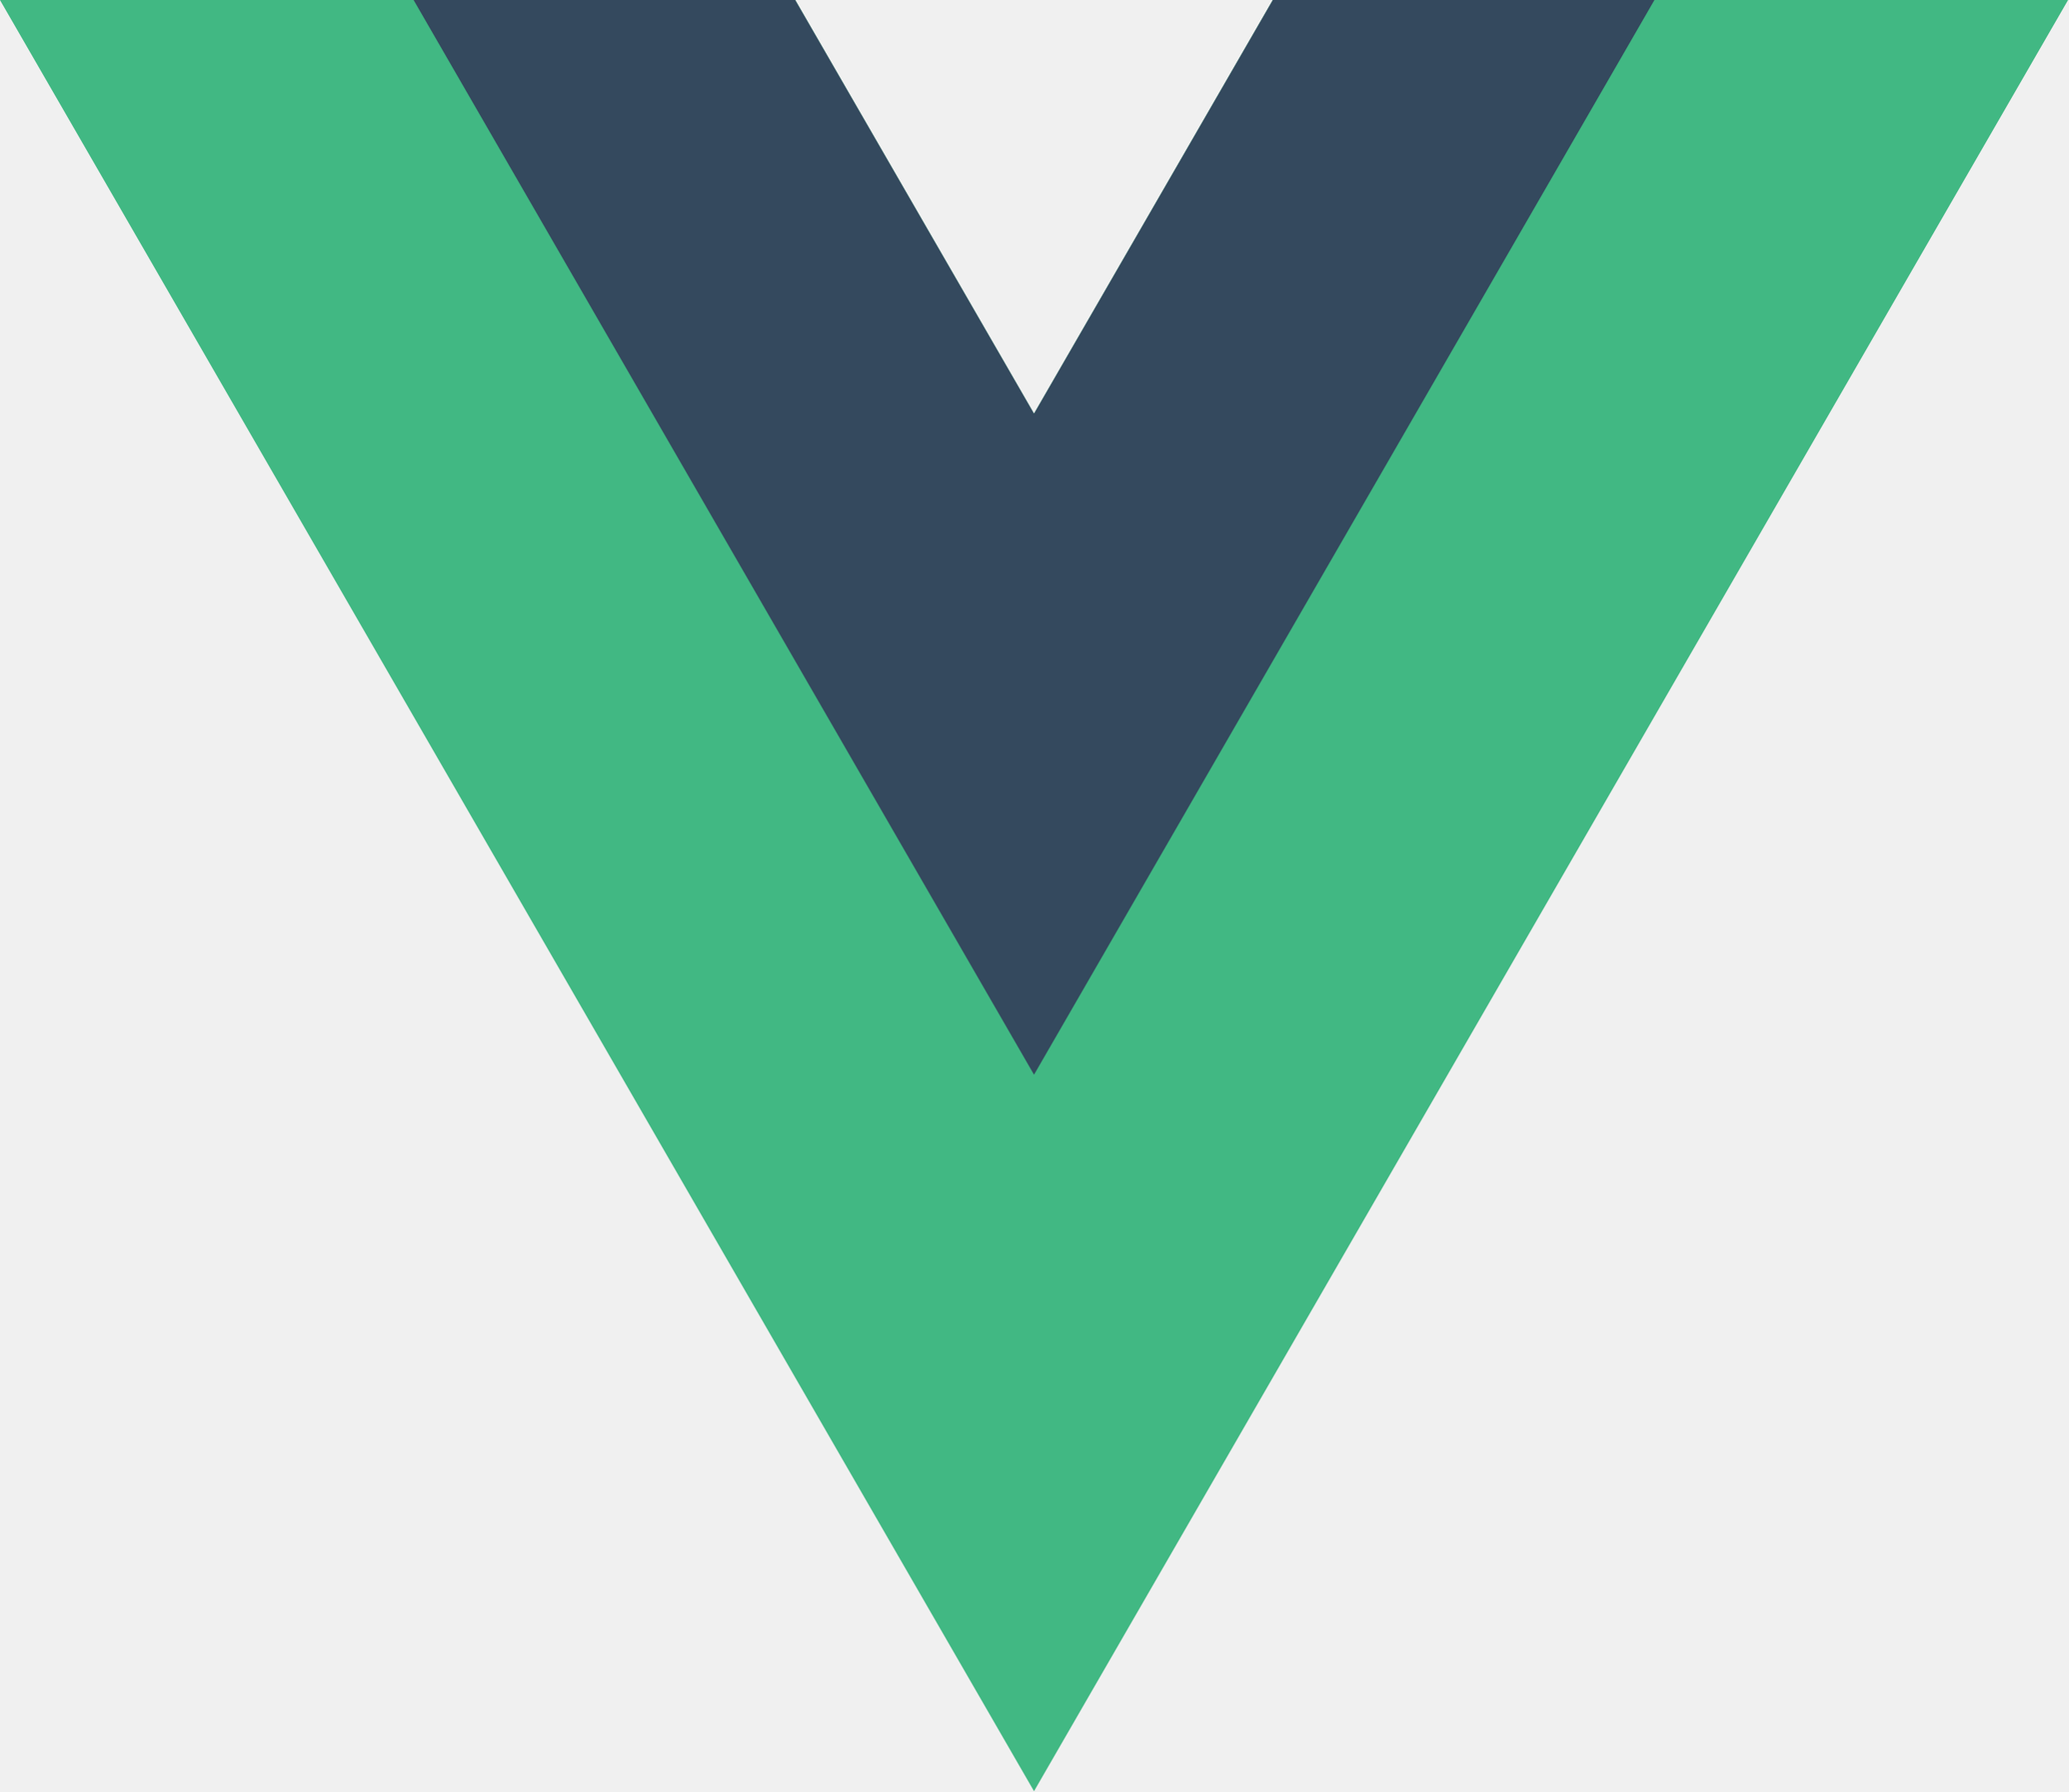
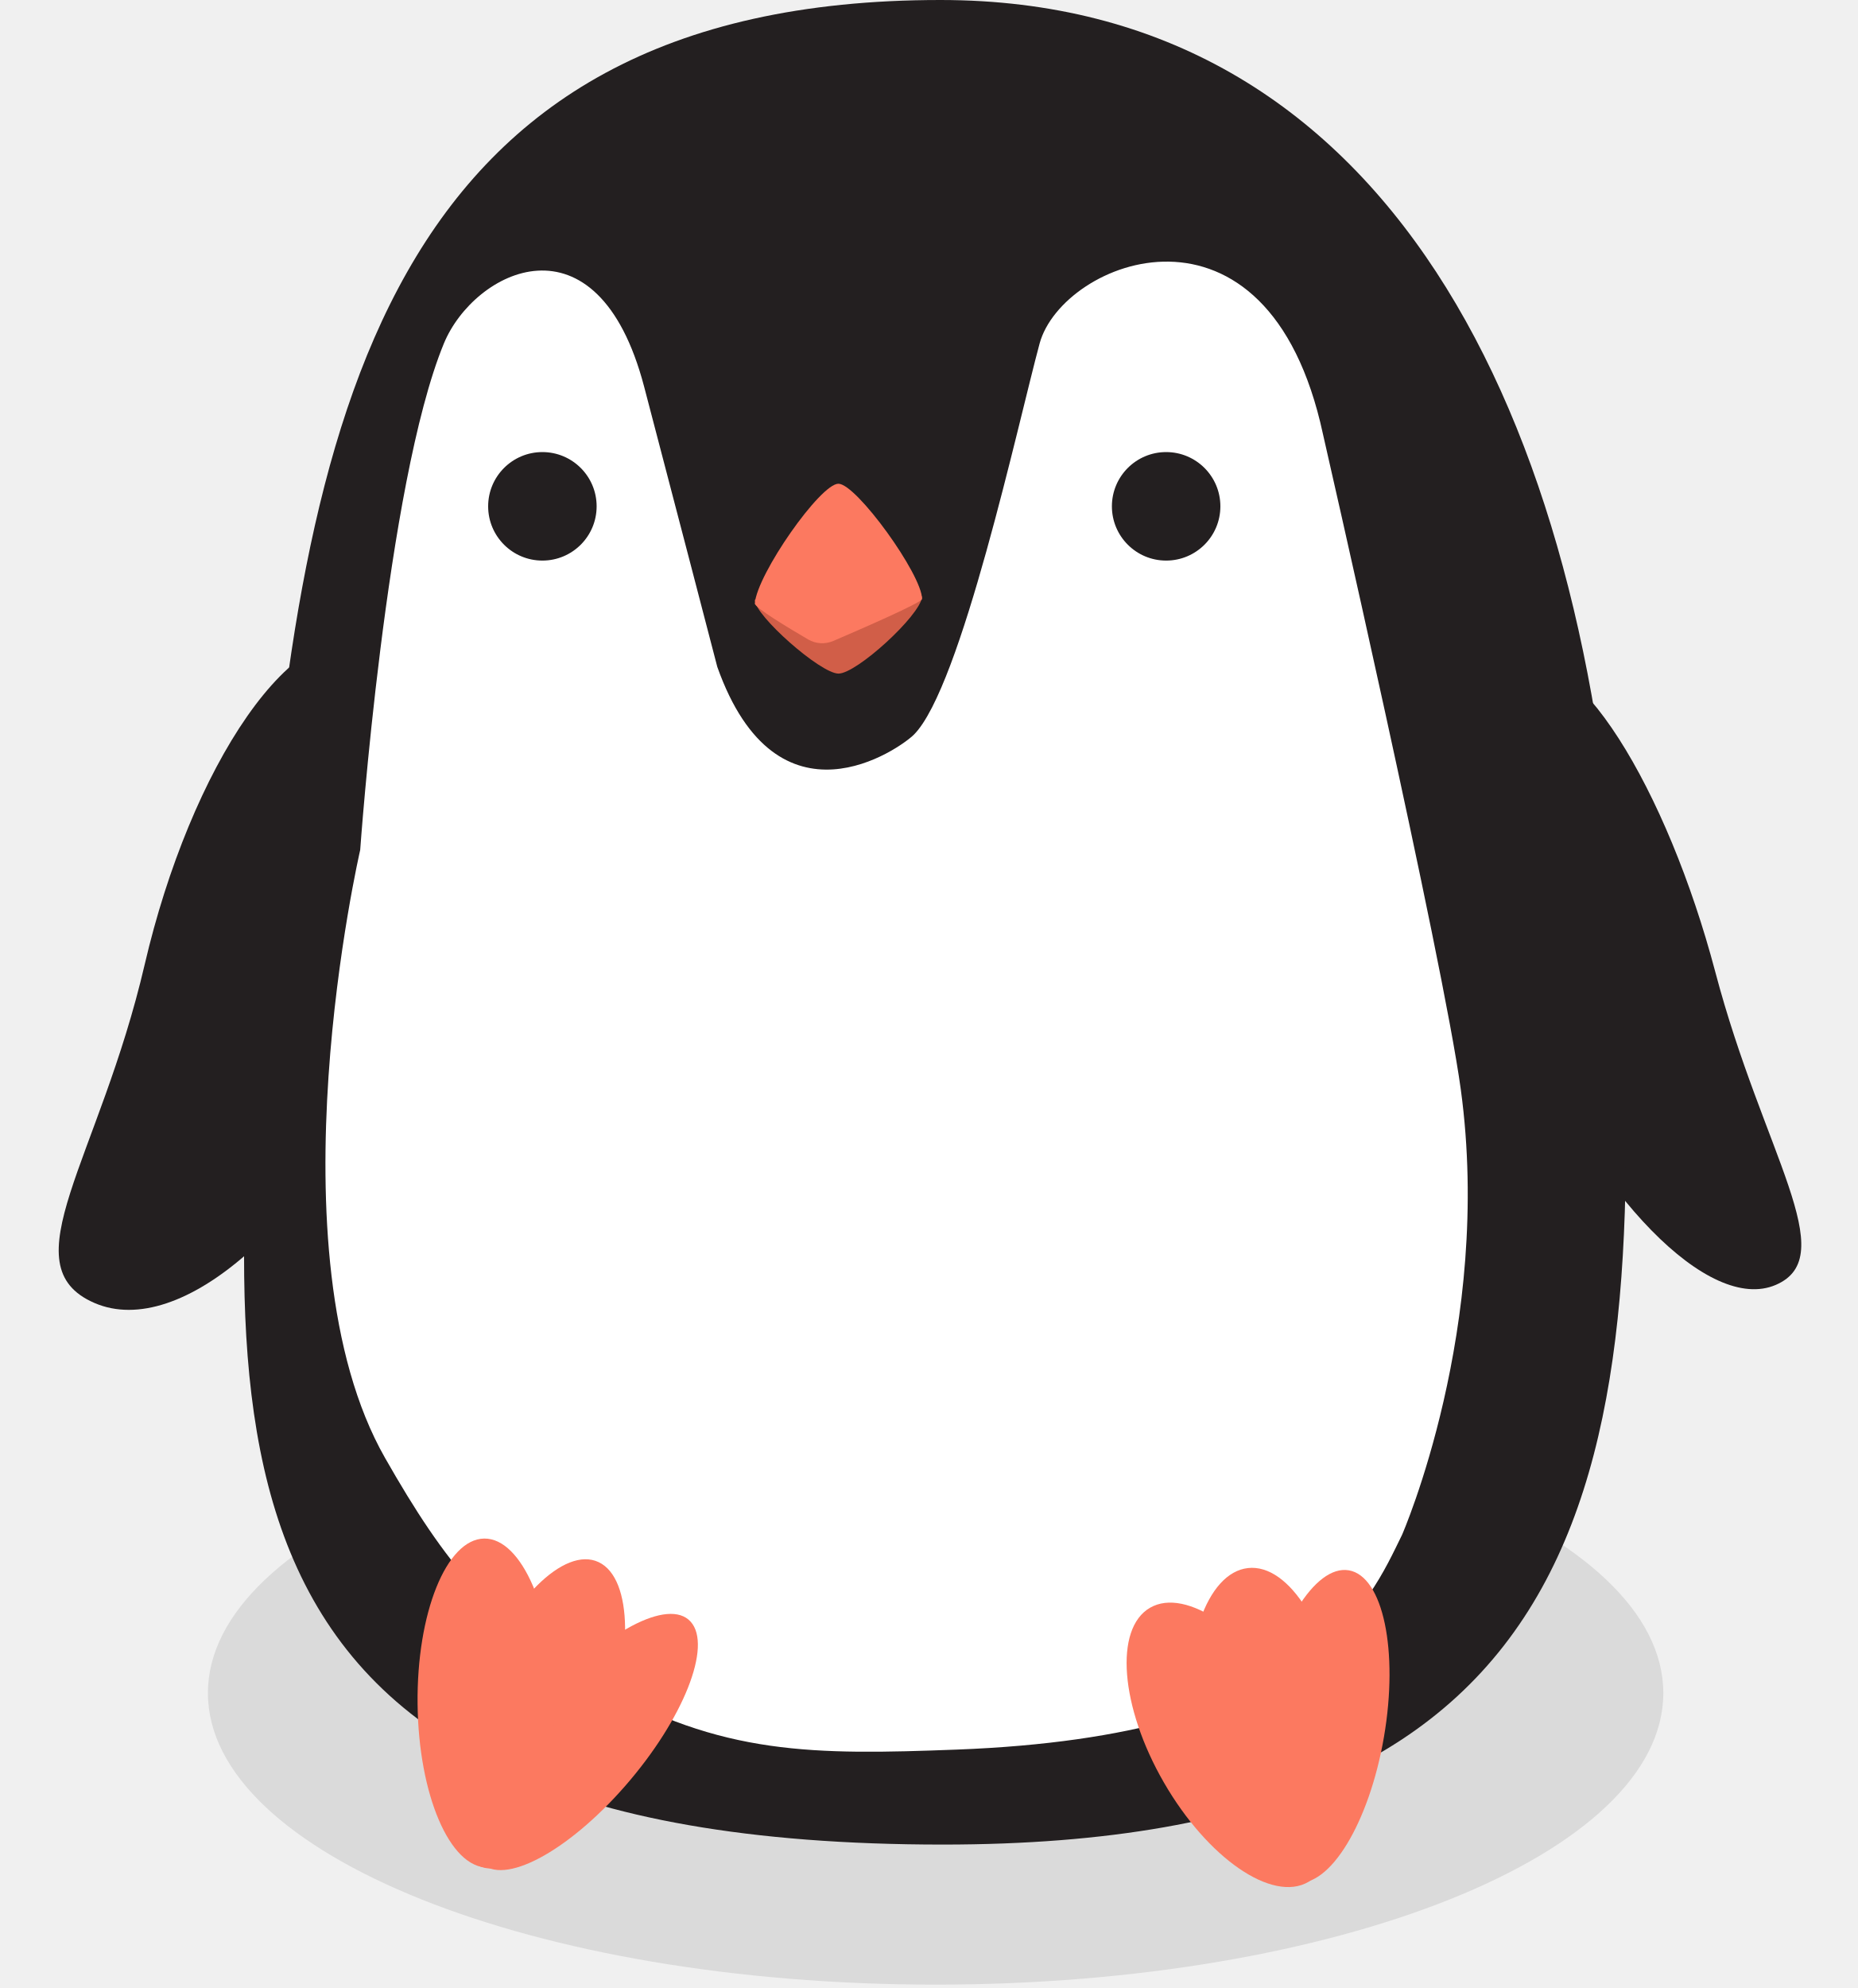
- <svg xmlns="http://www.w3.org/2000/svg" viewBox="0 0 261.76 226.69">
-   <path d="M161.096.001l-30.225 52.351L100.647.001H-.005l130.877 226.688L261.749.001z" fill="#41b883" />
-   <path d="M161.096.001l-30.225 52.351L100.647.001H52.346l78.526 136.01L209.398.001z" fill="#34495e" />
+ <svg xmlns="http://www.w3.org/2000/svg" width="100" height="107" viewBox="0 0 100 107" fill="none">
+   <ellipse cx="50.368" cy="91.125" rx="39.175" ry="15.694" fill="black" fill-opacity="0.09" />
+   <path d="M92.342 52.315C94.921 62.077 99.177 67.618 95.597 69.157C92.016 70.697 85.888 64.441 81.907 55.184C77.927 45.928 77.603 37.176 81.183 35.636C84.764 34.097 89.768 42.573 92.342 52.315Z" fill="#231F20" />
+   <path d="M7.791 51.906C5.349 62.407 0.443 68.12 5.084 70.129C9.726 72.138 16.935 65.804 21.185 55.983C25.435 46.162 25.118 36.571 20.477 34.563C15.835 32.554 10.228 41.427 7.791 51.906Z" fill="#231F20" />
+   <path d="M87.129 49.882C88.832 78.963 86.52 99.28 50.751 99.28C8.895 99.28 12.184 76.164 14.131 49.882C16.166 22.408 20.701 -0.003 50.63 2.36204e-07C74.719 0.002 85.518 22.38 87.129 49.882Z" fill="#231F20" />
+   <path d="M34.674 20.804C35.891 25.427 38.614 35.891 38.614 35.891C41.852 45.015 48.468 40.271 49.199 39.541C51.739 37.001 54.805 22.787 55.965 18.494C57.181 13.991 68.253 9.611 71.219 23.36C71.219 23.36 77.673 51.54 78.641 58.642C80.381 71.416 75.478 82.609 75.478 82.609C73.696 86.244 70.733 93.438 51.51 94.168C43.837 94.459 38.81 94.49 32.166 90.639C26.524 87.37 23.959 84.138 20.73 78.473C14.395 67.361 19.391 45.746 19.391 45.746C19.391 45.746 20.784 26.05 23.893 18.494C25.511 14.559 32.145 11.192 34.674 20.804Z" fill="white" />
+   <circle cx="29.199" cy="27.252" r="2.92" fill="#231F20" />
+   <circle cx="62.778" cy="27.252" r="2.92" fill="#231F20" />
+   <path d="M45.137 36.255C44.164 36.25 40.635 33.129 40.635 32.291C40.635 32.166 44.316 31.148 45.642 30.786C45.948 30.703 46.269 30.716 46.567 30.826C47.525 31.181 49.656 31.988 49.638 32.138C49.519 33.146 46.11 36.261 45.137 36.255Z" fill="#D15E48" />
+   <path d="M45.137 26.036C46.11 26.044 49.638 30.93 49.638 32.24C49.638 32.427 46.338 33.864 44.862 34.497C44.421 34.687 43.919 34.658 43.505 34.416C42.479 33.817 40.619 32.7 40.635 32.48C40.755 30.902 44.164 26.027 45.137 26.036Z" fill="#FC7960" />
+   <ellipse cx="71.172" cy="92.918" rx="3.381" ry="8.521" transform="rotate(-170.247 71.1716 92.9176)" fill="#FC7960" />
+   <ellipse cx="68.126" cy="92.865" rx="4.058" ry="8.521" transform="rotate(173.638 68.1265 92.8654)" fill="#FC7960" />
+   <ellipse cx="66.172" cy="93.913" rx="4.058" ry="8.521" transform="rotate(150 66.1724 93.9129)" fill="#FC7960" />
+   <ellipse cx="3.179" cy="8.596" rx="3.179" ry="8.596" transform="matrix(-0.672812 -0.739814 0.657096 -0.753807 28.0193 102.591)" fill="#FC7960" />
+   <ellipse cx="3.714" cy="8.788" rx="3.714" ry="8.788" transform="matrix(-0.903396 -0.428807 0.369076 -0.929399 29.0973 102.007)" fill="#FC7960" />
+   <ellipse cx="3.68" cy="8.852" rx="3.68" ry="8.852" transform="matrix(-0.999902 0.014029 -0.0106906 -0.999943 29.9338 100.461)" fill="#FC7960" />
</svg>
